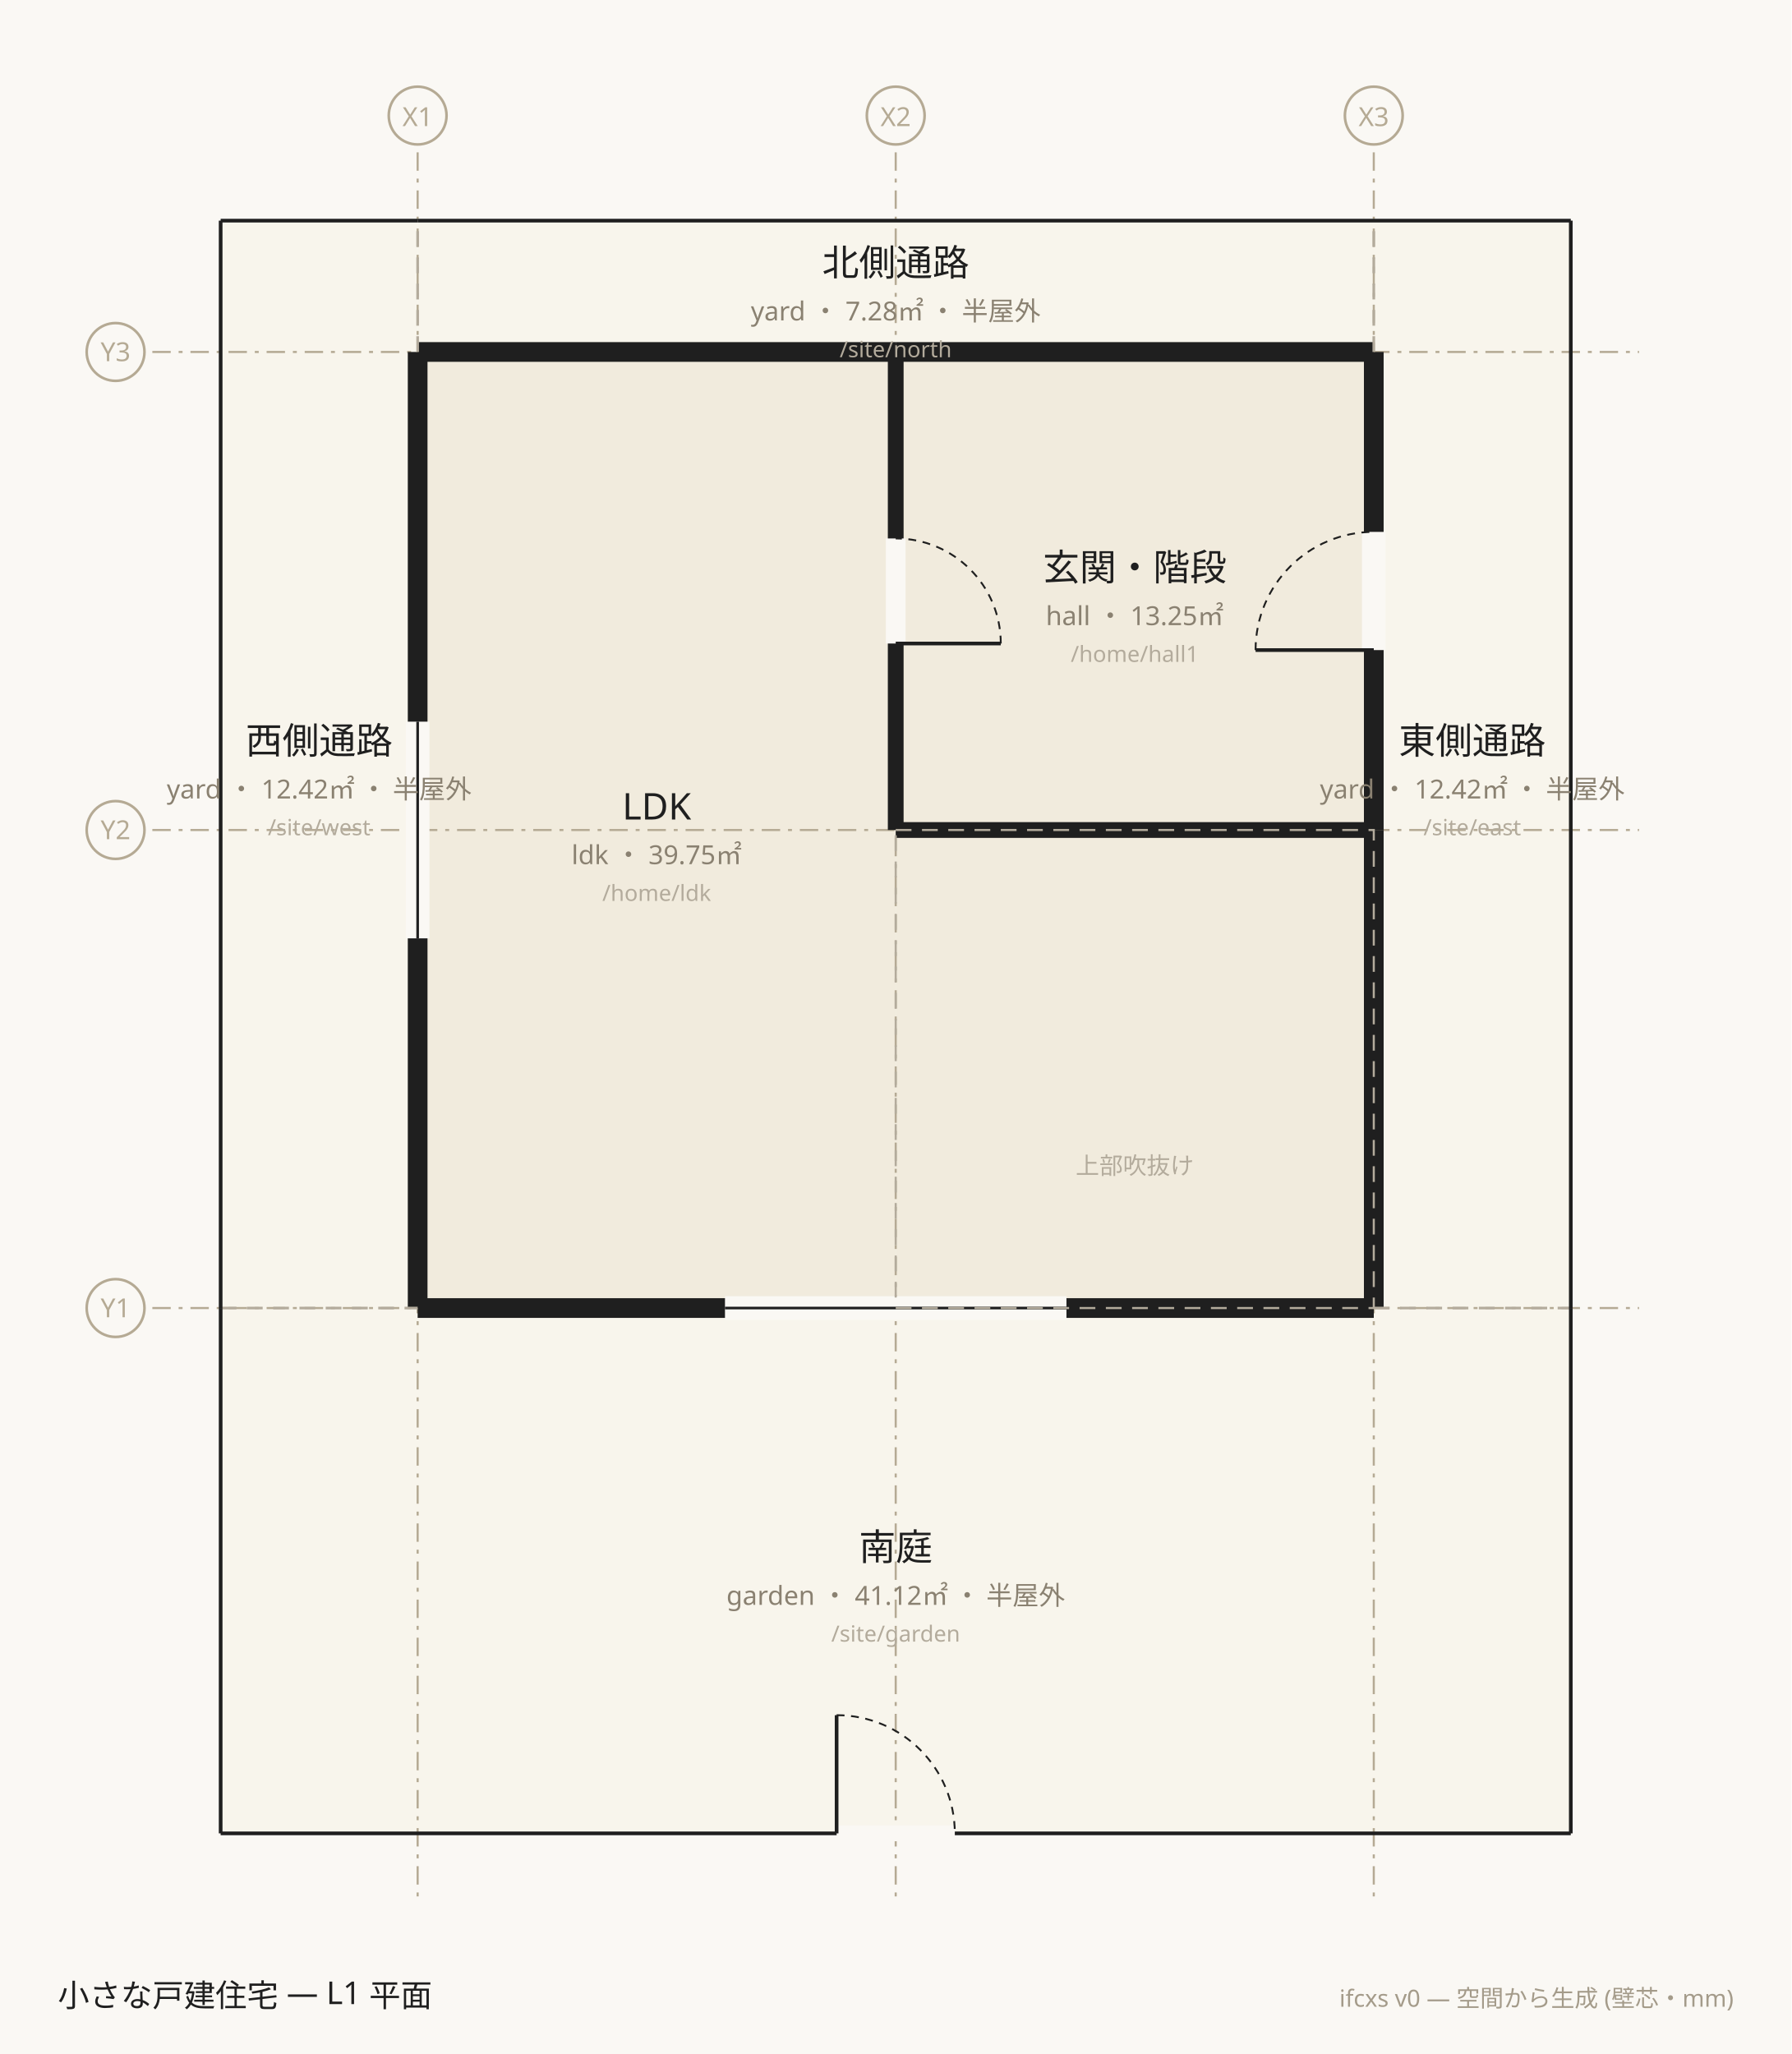
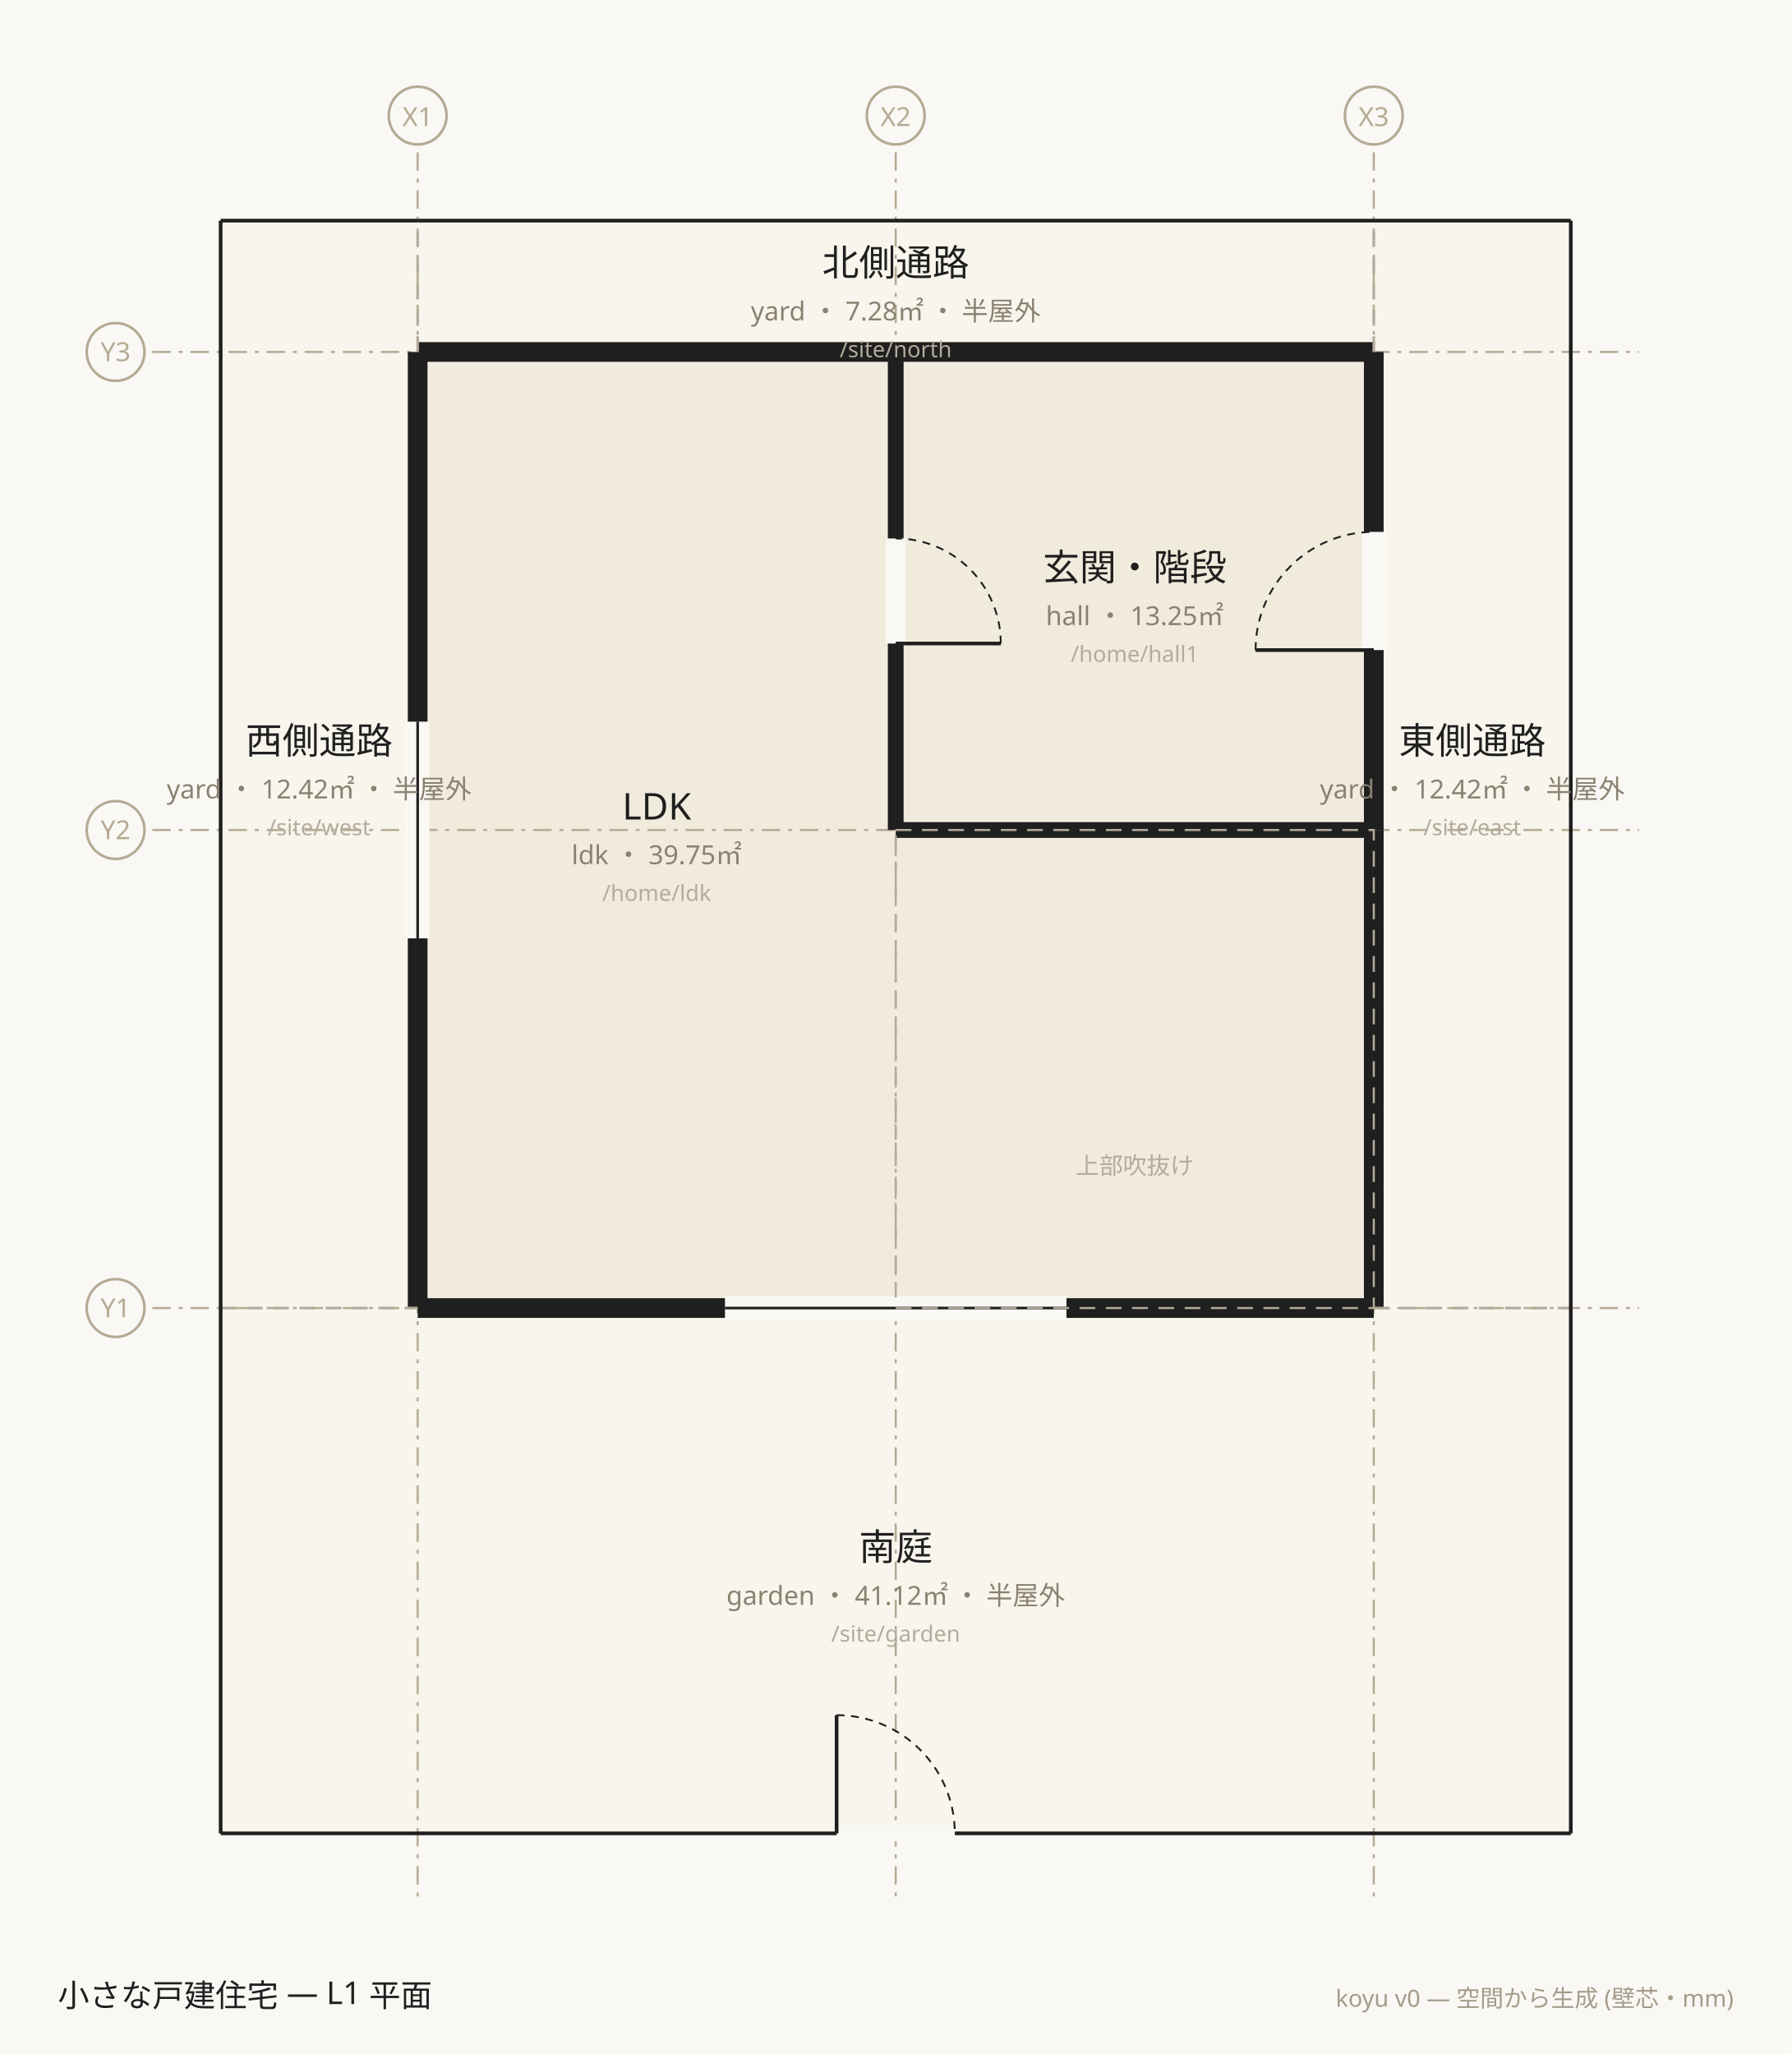
<svg xmlns="http://www.w3.org/2000/svg" width="682" height="782" viewBox="0 0 682 782" font-family="'Hiragino Sans','Noto Sans JP',sans-serif">
  <rect width="682" height="782" fill="#faf8f4" />
  <rect x="84" y="498" width="514" height="200" fill="#f8f5ec" />
  <rect x="84" y="84" width="75" height="414" fill="#f8f5ec" />
  <rect x="523" y="84" width="75" height="414" fill="#f8f5ec" />
  <rect x="159" y="84" width="364" height="50" fill="#f8f5ec" />
  <rect x="159" y="134" width="182" height="364" fill="#f1ebdd" />
  <rect x="341" y="316" width="182" height="182" fill="#f1ebdd" />
  <rect x="341" y="134" width="182" height="182" fill="#f1ebdd" />
  <line x1="159" y1="58" x2="159" y2="724" stroke="#b5aa94" stroke-width="0.8" stroke-dasharray="7 3 1.5 3" />
  <circle cx="159" cy="44" r="11" fill="none" stroke="#b5aa94" stroke-width="1" />
  <text x="159" y="48" text-anchor="middle" font-size="10" fill="#b5aa94">X1</text>
  <line x1="341" y1="58" x2="341" y2="724" stroke="#b5aa94" stroke-width="0.8" stroke-dasharray="7 3 1.5 3" />
  <circle cx="341" cy="44" r="11" fill="none" stroke="#b5aa94" stroke-width="1" />
  <text x="341" y="48" text-anchor="middle" font-size="10" fill="#b5aa94">X2</text>
  <line x1="523" y1="58" x2="523" y2="724" stroke="#b5aa94" stroke-width="0.8" stroke-dasharray="7 3 1.5 3" />
  <circle cx="523" cy="44" r="11" fill="none" stroke="#b5aa94" stroke-width="1" />
  <text x="523" y="48" text-anchor="middle" font-size="10" fill="#b5aa94">X3</text>
  <line x1="58" y1="498" x2="624" y2="498" stroke="#b5aa94" stroke-width="0.8" stroke-dasharray="7 3 1.5 3" />
  <circle cx="44" cy="498" r="11" fill="none" stroke="#b5aa94" stroke-width="1" />
  <text x="44" y="501.5" text-anchor="middle" font-size="10" fill="#b5aa94">Y1</text>
  <line x1="58" y1="316" x2="624" y2="316" stroke="#b5aa94" stroke-width="0.8" stroke-dasharray="7 3 1.5 3" />
  <circle cx="44" cy="316" r="11" fill="none" stroke="#b5aa94" stroke-width="1" />
  <text x="44" y="319.5" text-anchor="middle" font-size="10" fill="#b5aa94">Y2</text>
  <line x1="58" y1="134" x2="624" y2="134" stroke="#b5aa94" stroke-width="0.8" stroke-dasharray="7 3 1.5 3" />
  <circle cx="44" cy="134" r="11" fill="none" stroke="#b5aa94" stroke-width="1" />
  <text x="44" y="137.5" text-anchor="middle" font-size="10" fill="#b5aa94">Y3</text>
  <rect x="338" y="134" width="6" height="182" fill="#1f1f1f" />
  <rect x="341" y="313" width="182" height="6" fill="#1f1f1f" />
  <rect x="159" y="494.25" width="364" height="7.5" fill="#1f1f1f" />
  <rect x="155.25" y="134" width="7.5" height="364" fill="#1f1f1f" />
  <rect x="519.25" y="316" width="7.5" height="182" fill="#1f1f1f" />
  <rect x="159" y="130.25" width="182" height="7.5" fill="#1f1f1f" />
  <rect x="519.25" y="134" width="7.5" height="182" fill="#1f1f1f" />
  <rect x="341" y="130.25" width="182" height="7.5" fill="#1f1f1f" />
  <line x1="84" y1="498" x2="159" y2="498" stroke="#b3ab9c" stroke-width="1" stroke-dasharray="6 4" />
  <line x1="523" y1="498" x2="598" y2="498" stroke="#b3ab9c" stroke-width="1" stroke-dasharray="6 4" />
  <line x1="159" y1="134" x2="159" y2="84" stroke="#b3ab9c" stroke-width="1" stroke-dasharray="6 4" />
  <line x1="523" y1="134" x2="523" y2="84" stroke="#b3ab9c" stroke-width="1" stroke-dasharray="6 4" />
  <line x1="84" y1="698" x2="598" y2="698" stroke="#1f1f1f" stroke-width="1.4" />
  <rect x="318.5" y="695" width="45" height="6" fill="#faf8f4" />
  <line x1="318.5" y1="698" x2="318.5" y2="653" stroke="#1f1f1f" stroke-width="1.4" />
  <path d="M 318.5 653 A 45 45 0 0 1 363.5 698" fill="none" stroke="#1f1f1f" stroke-width="0.7" stroke-dasharray="3 2.5" />
  <line x1="84" y1="698" x2="84" y2="498" stroke="#1f1f1f" stroke-width="1.4" />
  <line x1="598" y1="698" x2="598" y2="498" stroke="#1f1f1f" stroke-width="1.4" />
  <line x1="84" y1="498" x2="84" y2="84" stroke="#1f1f1f" stroke-width="1.4" />
  <line x1="84" y1="84" x2="159" y2="84" stroke="#1f1f1f" stroke-width="1.4" />
  <line x1="598" y1="498" x2="598" y2="84" stroke="#1f1f1f" stroke-width="1.4" />
  <line x1="523" y1="84" x2="598" y2="84" stroke="#1f1f1f" stroke-width="1.4" />
  <line x1="159" y1="84" x2="523" y2="84" stroke="#1f1f1f" stroke-width="1.4" />
  <rect x="337.25" y="205" width="7.5" height="40" fill="#faf8f4" />
  <line x1="341" y1="245" x2="381" y2="245" stroke="#1f1f1f" stroke-width="1.4" />
  <path d="M 381 245 A 40 40 0 0 0 341 205" fill="none" stroke="#1f1f1f" stroke-width="0.7" stroke-dasharray="3 2.5" />
  <rect x="276" y="493.5" width="130" height="9" fill="#faf8f4" />
  <line x1="276" y1="498" x2="406" y2="498" stroke="#1f1f1f" stroke-width="1" />
  <rect x="154.5" y="274.75" width="9" height="82.5" fill="#faf8f4" />
  <line x1="159" y1="274.75" x2="159" y2="357.25" stroke="#1f1f1f" stroke-width="1" />
  <rect x="518.5" y="202.5" width="9" height="45" fill="#faf8f4" />
  <line x1="523" y1="247.5" x2="478" y2="247.5" stroke="#1f1f1f" stroke-width="1.4" />
  <path d="M 478 247.5 A 45 45 0 0 1 523 202.5" fill="none" stroke="#1f1f1f" stroke-width="0.7" stroke-dasharray="3 2.5" />
  <text x="341" y="594" text-anchor="middle" font-size="14" fill="#1f1f1f">南庭</text>
  <text x="341" y="611" text-anchor="middle" font-size="10" fill="#8a8171">garden ・ 41.12㎡ ・ 半屋外</text>
  <text x="341" y="625" text-anchor="middle" font-size="8.5" fill="#b3ab9c">/site/garden</text>
  <text x="121.5" y="287" text-anchor="middle" font-size="14" fill="#1f1f1f">西側通路</text>
  <text x="121.5" y="304" text-anchor="middle" font-size="10" fill="#8a8171">yard ・ 12.42㎡ ・ 半屋外</text>
  <text x="121.5" y="318" text-anchor="middle" font-size="8.5" fill="#b3ab9c">/site/west</text>
  <text x="560.5" y="287" text-anchor="middle" font-size="14" fill="#1f1f1f">東側通路</text>
  <text x="560.5" y="304" text-anchor="middle" font-size="10" fill="#8a8171">yard ・ 12.42㎡ ・ 半屋外</text>
  <text x="560.5" y="318" text-anchor="middle" font-size="8.5" fill="#b3ab9c">/site/east</text>
  <text x="341" y="105" text-anchor="middle" font-size="14" fill="#1f1f1f">北側通路</text>
  <text x="341" y="122" text-anchor="middle" font-size="10" fill="#8a8171">yard ・ 7.28㎡ ・ 半屋外</text>
  <text x="341" y="136" text-anchor="middle" font-size="8.5" fill="#b3ab9c">/site/north</text>
  <text x="250" y="312" text-anchor="middle" font-size="14" fill="#1f1f1f">LDK</text>
  <text x="250" y="329" text-anchor="middle" font-size="10" fill="#8a8171">ldk ・ 39.75㎡</text>
  <text x="250" y="343" text-anchor="middle" font-size="8.5" fill="#b3ab9c">/home/ldk</text>
  <text x="432" y="221" text-anchor="middle" font-size="14" fill="#1f1f1f">玄関・階段</text>
  <text x="432" y="238" text-anchor="middle" font-size="10" fill="#8a8171">hall ・ 13.25㎡</text>
  <text x="432" y="252" text-anchor="middle" font-size="8.5" fill="#b3ab9c">/home/hall1</text>
  <rect x="341" y="316" width="182" height="182" fill="none" stroke="#b3ab9c" stroke-width="0.8" stroke-dasharray="6 4" />
  <text x="432" y="447" text-anchor="middle" font-size="9" fill="#b3ab9c">上部吹抜け</text>
  <text x="22" y="764" font-size="12" fill="#1f1f1f">小さな戸建住宅 — L1 平面</text>
-   <text x="660" y="764" text-anchor="end" font-size="9" fill="#a49b8a">ifcxs v0 — 空間から生成 (壁芯・mm)</text>
+   <text x="660" y="764" text-anchor="end" font-size="9" fill="#a49b8a">koyu v0 — 空間から生成 (壁芯・mm)</text>
</svg>
